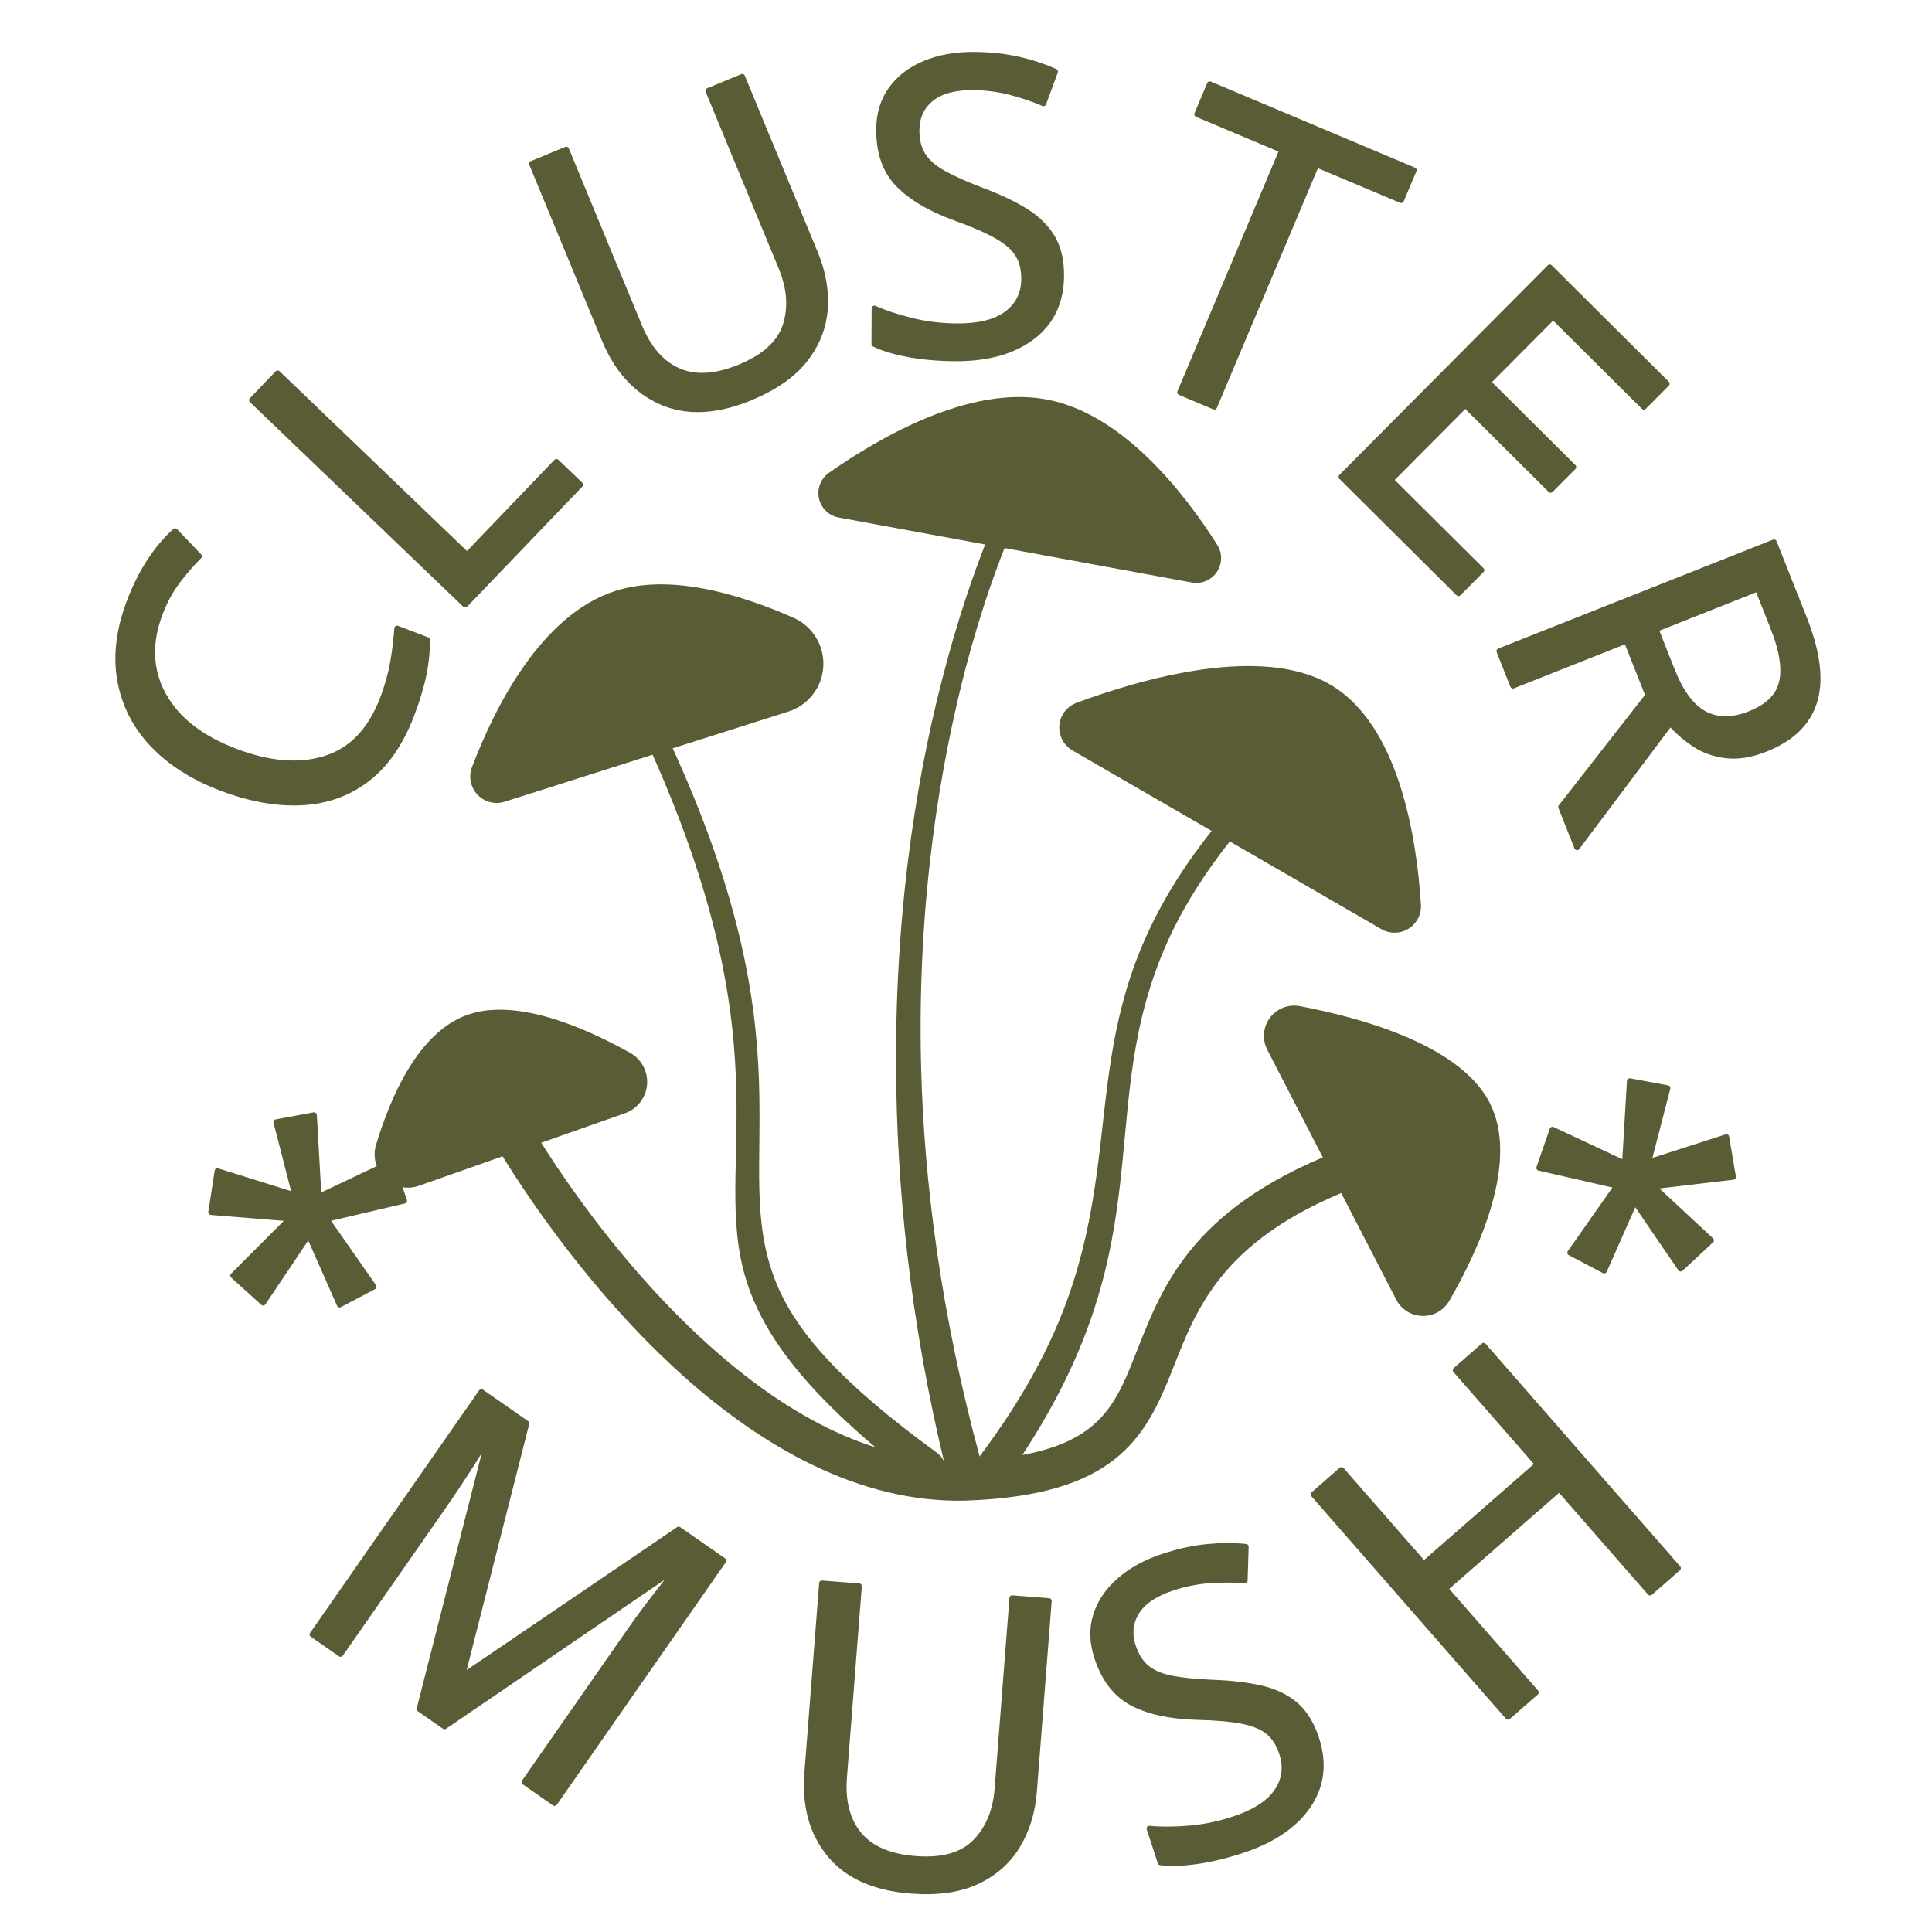
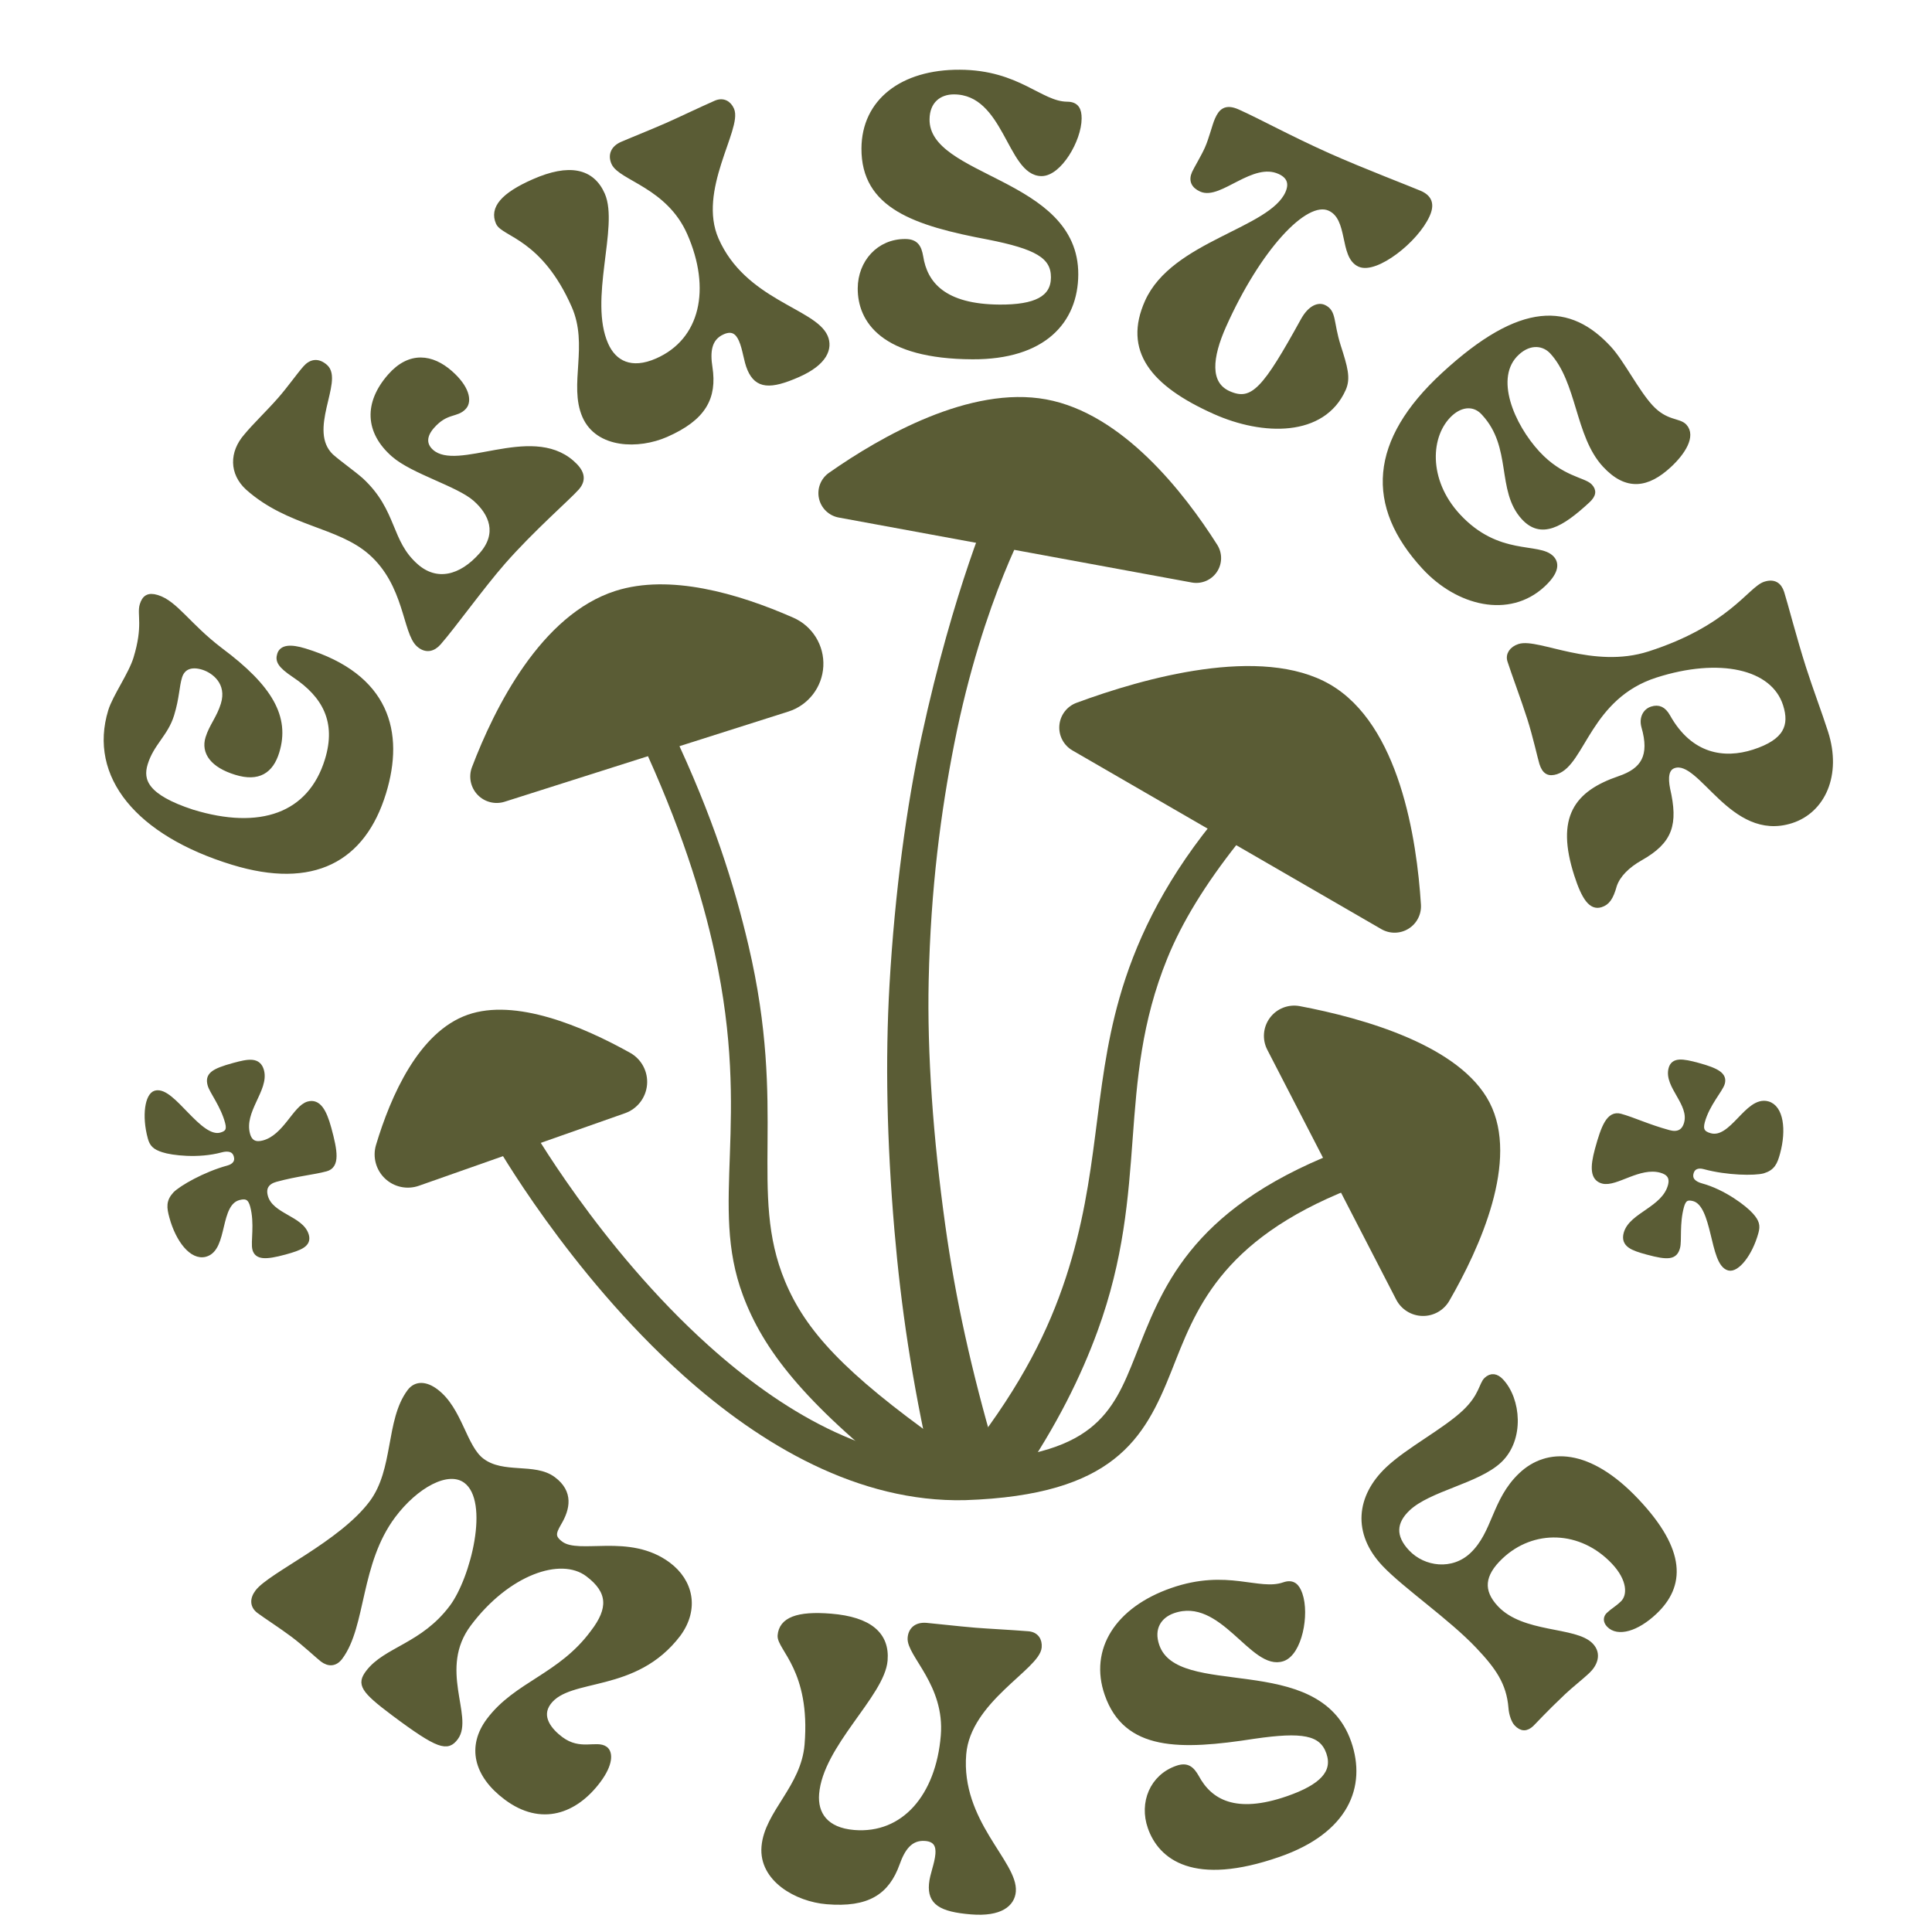
<svg xmlns="http://www.w3.org/2000/svg" width="100%" height="100%" viewBox="0 0 350 350" version="1.1" xml:space="preserve" style="fill-rule:evenodd;clip-rule:evenodd;stroke-linejoin:round;stroke-miterlimit:2;">
-   <g id="Grouped-Logo">
-     <g id="Text" transform="matrix(1,0,0,1,-224.602,-143.483)">
-       <g transform="matrix(0.357046,-0.934087,0.934087,0.357046,-95.1125,461.943)">
-         <text x="288px" y="300.061px" style="font-family:'Eckmannpsych-Small', 'Eckmannpsych', sans-serif;font-weight:300;font-size:75px;fill:#5a5c35;stroke:#5a5c35;stroke-width:1px;">C</text>
-       </g>
-       <g transform="matrix(0.692215,-0.721691,0.721691,0.692215,-92.8927,298.77)">
-         <text x="303.831px" y="258.292px" style="font-family:'Eckmannpsych-Small', 'Eckmannpsych', sans-serif;font-weight:300;font-size:75px;fill:#5a5c35;stroke:#5a5c35;stroke-width:1px;">L</text>
-       </g>
-       <g transform="matrix(0.924157,-0.382014,0.382014,0.924157,-60.6104,145.118)">
-         <text x="335.166px" y="225.203px" style="font-family:'Eckmannpsych-Small', 'Eckmannpsych', sans-serif;font-weight:300;font-size:75px;fill:#5a5c35;stroke:#5a5c35;stroke-width:1px;">U</text>
-       </g>
-       <g transform="matrix(0.999989,0.00475693,-0.00475693,0.999989,0.991736,-1.80119)">
-         <text x="379.139px" y="207.58px" style="font-family:'Eckmannpsych-Small', 'Eckmannpsych', sans-serif;font-weight:300;font-size:75px;fill:#5a5c35;stroke:#5a5c35;stroke-width:1px;">S</text>
-       </g>
-       <g transform="matrix(0.9215,0.388378,-0.388378,0.9215,113.845,-147.692)">
-         <text x="422.275px" y="207.778px" style="font-family:'Eckmannpsych-Small', 'Eckmannpsych', sans-serif;font-weight:300;font-size:75px;fill:#5a5c35;stroke:#5a5c35;stroke-width:1px;">T</text>
-       </g>
-       <g transform="matrix(0.709209,0.704998,-0.704998,0.709209,292.912,-260.664)">
-         <text x="462.436px" y="224.738px" style="font-family:'Eckmannpsych-Small', 'Eckmannpsych', sans-serif;font-weight:300;font-size:75px;fill:#5a5c35;stroke:#5a5c35;stroke-width:1px;">E</text>
-       </g>
-       <g transform="matrix(0.368503,0.929627,-0.929627,0.368503,548.404,-297.964)">
-         <text x="493.518px" y="254.671px" style="font-family:'Eckmannpsych-Small', 'Eckmannpsych', sans-serif;font-weight:300;font-size:75px;fill:#5a5c35;stroke:#5a5c35;stroke-width:1px;">R</text>
-       </g>
-       <g transform="matrix(0.328094,0.944645,-0.944645,0.328094,495.764,16.7908)">
-         <text x="236.079px" y="356.897px" style="font-family:'Eckmannpsych-Small', 'Eckmannpsych', sans-serif;font-weight:300;font-size:75px;fill:#5a5c35;stroke:#5a5c35;stroke-width:1px;">*</text>
-       </g>
-       <g transform="matrix(0.820469,0.571691,-0.571691,0.820469,298.332,-79.1717)">
-         <text x="275.222px" y="435.413px" style="font-family:'Eckmannpsych-Small', 'Eckmannpsych', sans-serif;font-weight:300;font-size:75px;fill:#5a5c35;stroke:#5a5c35;stroke-width:1px;">M</text>
-       </g>
-       <g transform="matrix(0.996989,0.0775478,-0.0775478,0.996989,38.5607,-26.6651)">
-         <text x="362.616px" y="483.169px" style="font-family:'Eckmannpsych-Small', 'Eckmannpsych', sans-serif;font-weight:300;font-size:75px;fill:#5a5c35;stroke:#5a5c35;stroke-width:1px;">U</text>
-       </g>
-       <g transform="matrix(0.950085,-0.31199,0.31199,0.950085,-129.383,158.85)">
-         <text x="431.755px" y="483.778px" style="font-family:'Eckmannpsych-Small', 'Eckmannpsych', sans-serif;font-weight:300;font-size:75px;fill:#5a5c35;stroke:#5a5c35;stroke-width:1px;">S</text>
-       </g>
-       <g transform="matrix(0.752874,-0.658165,0.658165,0.752874,-180.638,437.523)">
-         <text x="492.302px" y="459.306px" style="font-family:'Eckmannpsych-Small', 'Eckmannpsych', sans-serif;font-weight:300;font-size:75px;fill:#5a5c35;stroke:#5a5c35;stroke-width:1px;">H</text>
-       </g>
-       <g transform="matrix(0.328094,-0.944645,0.944645,0.328094,2.667,783.008)">
-         <text x="551.757px" y="389.629px" style="font-family:'Eckmannpsych-Small', 'Eckmannpsych', sans-serif;font-weight:300;font-size:75px;fill:#5a5c35;stroke:#5a5c35;stroke-width:1px;">*</text>
-       </g>
+   <g id="Expanded--USE-THIS-">
+     <g id="Text">
+       <path d="M34.839,147.158c-8.44,-2.75 -9.516,-5.729 -8.566,-8.833c1.138,-3.709 3.701,-5.325 4.79,-8.883c0.95,-3.103 0.902,-5.105 1.435,-6.846c0.556,-1.817 2.144,-2.407 4.267,-1.757c2.046,0.626 4.934,2.835 3.728,6.772c-0.763,2.491 -2.128,3.977 -2.777,6.096c-0.788,2.572 0.82,4.885 5.056,6.182c4.009,1.228 6.275,-0.23 7.341,-3.71c1.9,-6.205 -1.16,-11.611 -10.188,-18.349c-5.851,-4.439 -8.152,-8.538 -11.479,-9.557c-1.588,-0.486 -2.25,0.056 -2.644,1.343c-0.51,1.665 0.669,3.763 -1.139,9.666c-0.905,2.95 -3.784,6.951 -4.572,9.524c-3.595,11.74 4.97,22.136 22.077,27.375c14.538,4.452 23.574,-0.472 27.285,-12.59c3.336,-10.897 0.661,-21.068 -14.256,-25.636c-2.647,-0.81 -4.118,-0.599 -4.489,0.612c-0.324,1.059 -0.079,1.879 2.668,3.714c5.505,3.671 8.105,8.44 5.974,15.402c-3.108,10.15 -12.256,13.227 -24.511,9.475Z" style="fill:#5a5c35;fill-rule:nonzero;stroke:#5a5c35;stroke-width:1px;" />
+       <path d="M44.64,79.032c-2.608,2.974 -2.59,6.676 0.275,9.293c7.445,6.633 16.415,6.602 22.25,11.718c6.61,5.796 6.231,14.518 8.728,16.708c1.306,1.145 2.572,0.781 3.563,-0.35c2.61,-2.976 7.796,-10.212 11.661,-14.62c5.22,-5.953 11.851,-11.714 13.364,-13.439c1.408,-1.607 0.754,-3.022 -0.913,-4.483c-7.495,-6.573 -20.606,2.252 -25.429,-1.977c-1.489,-1.306 -1.376,-2.996 0.085,-4.663c2.612,-2.979 4.473,-1.978 5.83,-3.525c0.939,-1.071 0.501,-3.454 -2.533,-6.114c-3.271,-2.868 -7.237,-3.504 -10.836,0.601c-4.281,4.882 -4.053,10.021 0.645,14.141c3.511,3.081 11.682,5.294 14.779,8.009c2.977,2.611 4.568,6.323 1.173,10.195c-3.76,4.288 -8.239,5.312 -11.931,2.075c-5.062,-4.439 -3.79,-9.854 -9.942,-15.565c-1.606,-1.408 -3.837,-2.943 -5.443,-4.351c-4.909,-4.726 1.8,-13.699 -1.057,-16.204c-1.31,-1.148 -2.532,-0.955 -3.576,0.236c-1.202,1.37 -2.844,3.723 -4.567,5.688c-2.141,2.442 -4.573,4.735 -6.126,6.627Z" style="fill:#5a5c35;fill-rule:nonzero;stroke:#5a5c35;stroke-width:1px;" />
+       <path d="M96.735,32.924c-5.644,2.481 -7.534,4.869 -6.42,7.405c0.924,2.101 8.237,2.604 13.715,15.067c3.154,7.173 -0.533,14.328 1.951,19.979c2.358,5.364 9.686,5.513 14.681,3.317c6.815,-2.996 8.737,-6.692 7.909,-12.118c-0.429,-2.749 -0.265,-5.327 2.345,-6.475c1.813,-0.797 2.797,0.067 3.402,1.443c0.762,1.733 0.875,3.759 1.576,5.353c1.306,2.971 3.562,3.189 8.632,0.961c4.925,-2.165 5.835,-4.813 4.943,-6.842c-2.068,-4.705 -14.785,-6.29 -19.756,-17.595c-3.95,-8.987 4.262,-20.207 2.797,-23.541c-0.51,-1.16 -1.545,-1.743 -2.849,-1.169c-2.754,1.211 -6.753,3.131 -8.782,4.023c-2.892,1.271 -6.865,2.855 -8.17,3.429c-1.667,0.733 -2.051,2.026 -1.477,3.33c1.21,2.754 9.937,4.106 13.729,12.731c4.428,10.074 2.434,19.511 -5.904,23.177c-4.713,2.072 -7.858,0.428 -9.355,-2.979c-3.602,-8.193 1.914,-21.426 -0.602,-27.15c-1.879,-4.275 -5.985,-5.151 -12.365,-2.346Z" style="fill:#5a5c35;fill-rule:nonzero;stroke:#5a5c35;stroke-width:1px;" />
+       <path d="M173.878,13.131c-10.449,-0.049 -17.277,5.292 -17.317,13.765c-0.049,10.373 9.111,13.505 22.561,16.024c8.545,1.704 11.785,3.382 11.766,7.341c-0.019,3.88 -3.353,5.448 -9.768,5.418c-10.217,-0.049 -13.602,-4.262 -14.369,-9.175c-0.309,-1.744 -0.858,-2.697 -2.756,-2.706c-4.746,-0.022 -8.086,3.763 -8.109,8.435c-0.027,5.698 3.976,12.281 20.281,12.358c12.91,0.062 18.632,-6.475 18.672,-14.865c0.082,-17.184 -26.994,-17.075 -26.942,-28.082c0.016,-3.405 2.242,-5.057 4.935,-5.044c9.504,0.045 10.067,14.776 15.849,14.804c3.165,0.011 6.749,-6.063 6.767,-9.939c0.008,-1.582 -0.463,-2.533 -2.121,-2.541c-4.904,-0.033 -8.837,-5.742 -19.449,-5.793Z" style="fill:#5a5c35;fill-rule:nonzero;stroke:#5a5c35;stroke-width:1px;" />
+       <path d="M240.88,37.704c3.975,1.777 2.184,8.696 5.436,10.149c2.891,1.293 10.162,-4.305 12.227,-8.926c0.839,-1.876 0.431,-3.098 -1.304,-3.873c-1.301,-0.581 -10.558,-4.122 -16.557,-6.803c-7.153,-3.197 -12.637,-6.244 -16.465,-7.955c-2.24,-1.001 -3.013,-0.048 -3.658,1.396c-0.484,1.082 -1.05,3.513 -1.825,5.248c-0.679,1.518 -2.002,3.702 -2.325,4.425c-0.582,1.302 -0.15,2.275 1.223,2.889c3.323,1.485 9.116,-5.467 14.172,-3.207c1.805,0.806 2.325,2.166 1.517,3.974c-3.069,6.868 -20.685,9.056 -25.435,19.683c-3.877,8.675 0.853,14.767 12.195,19.836c8.746,3.909 19.561,4.157 23.244,-4.084c0.872,-1.952 0.33,-3.843 -0.94,-7.793c-1.357,-4.336 -0.726,-6.136 -2.605,-6.975c-0.868,-0.388 -2.34,-0.005 -3.655,2.356c-6.803,12.312 -9.084,15.282 -13.565,13.279c-3.976,-1.776 -3.443,-6.656 -0.89,-12.367c6.171,-13.808 14.729,-23.255 19.21,-21.252Z" style="fill:#5a5c35;fill-rule:nonzero;stroke:#5a5c35;stroke-width:1px;" />
+       <path d="M258.067,102.705c6.067,6.575 15.272,8.853 21.38,3.217c2.213,-2.042 2.671,-3.649 1.651,-4.755c-2.308,-2.502 -9.761,0.174 -17.008,-7.681c-5.959,-6.459 -5.509,-14.737 -1.378,-18.549c2.038,-1.88 4.508,-2.005 6.168,-0.09c5.631,6.115 2.633,13.944 7.196,18.89c3.114,3.375 6.664,1.391 11.489,-3.061c1.165,-1.074 1.138,-1.804 0.441,-2.56c-1.074,-1.164 -5.215,-1.329 -9.51,-5.984c-4.563,-4.945 -8.519,-13.79 -3.687,-18.249c2.387,-2.202 4.948,-1.764 6.397,-0.193c4.989,5.415 4.601,15.144 9.54,20.497c3.973,4.305 7.694,3.672 11.59,0.078c2.557,-2.36 4.357,-5.313 2.8,-7c-1.02,-1.105 -3.395,-0.53 -6.133,-3.497c-2.577,-2.793 -5.221,-8.108 -7.53,-10.61c-7.086,-7.681 -15.733,-8.307 -29.933,4.795c-12.975,11.972 -13.78,23.58 -3.473,34.752Z" style="fill:#5a5c35;fill-rule:nonzero;stroke:#5a5c35;stroke-width:1px;" />
+       <path d="M322.743,107.399c-0.459,-1.432 -1.403,-2.044 -2.983,-1.537c-2.634,0.844 -6.344,7.937 -20.969,12.627c-10.252,3.288 -20.227,-2.409 -23.544,-1.346c-1.357,0.435 -2.02,1.479 -1.681,2.535c0.749,2.337 2.425,6.786 3.583,10.397c1.04,3.243 1.945,7.361 2.211,8.191c0.508,1.584 1.281,1.919 2.562,1.508c4.75,-1.523 5.862,-13.609 17.999,-17.501c11.534,-3.699 21.35,-1.606 23.576,5.333c1.233,3.847 0.174,6.765 -5.782,8.675c-5.352,1.716 -11.527,0.868 -15.625,-6.468c-0.76,-1.331 -1.631,-1.716 -2.837,-1.329c-1.131,0.362 -1.821,1.58 -1.414,3.111c1.564,5.396 -0.093,8.004 -4.442,9.481c-7.791,2.665 -11.043,7.043 -7.734,17.363c1.378,4.296 2.661,5.963 4.319,5.431c1.131,-0.363 1.791,-1.156 2.444,-3.527c0.647,-1.871 2.344,-3.578 4.738,-4.927c5.419,-3.067 6.355,-6.109 4.902,-12.455c-0.403,-2.034 -0.31,-3.818 1.198,-4.301c4.978,-1.587 10.462,13.439 21.242,9.982c5.653,-1.813 8.649,-8.257 6.185,-15.941c-1.161,-3.619 -2.645,-7.469 -3.975,-11.617c-1.669,-5.205 -3.369,-11.8 -3.973,-13.685Z" style="fill:#5a5c35;fill-rule:nonzero;stroke:#5a5c35;stroke-width:1px;" />
+       <path d="M42.846,209.404c0.314,1.149 -0.381,1.914 -1.526,2.226c-4.201,1.145 -8.452,3.614 -9.542,4.73c-1.202,1.311 -1.085,2.344 -0.607,4.098c1.145,4.201 3.651,7.374 6.019,6.729c3.666,-0.999 2.015,-9.165 6.063,-10.268c1.452,-0.396 2.153,0.069 2.548,1.521c0.875,3.208 0.083,6.624 0.416,7.846c0.374,1.375 1.798,1.479 5.378,0.503c2.903,-0.791 4.291,-1.416 3.875,-2.943c-0.853,-3.132 -6.45,-3.494 -7.428,-7.084c-0.458,-1.68 0.327,-2.714 1.931,-3.152c3.819,-1.04 6.79,-1.276 9.082,-1.901c1.986,-0.541 1.626,-3.065 0.483,-7.26c-0.875,-3.21 -1.909,-4.895 -3.666,-4.416c-2.367,0.645 -4.118,5.963 -8.09,7.046c-1.451,0.395 -2.536,0.027 -2.972,-1.574c-1.166,-4.277 3.438,-8.156 2.523,-11.515c-0.541,-1.985 -2.263,-1.68 -4.936,-0.951c-3.886,1.059 -4.754,1.787 -4.297,3.467c0.334,1.223 2.305,3.64 3.159,6.771c0.395,1.451 -0.015,2.055 -1.237,2.389c-3.971,1.082 -8.782,-8.438 -11.837,-7.605c-1.375,0.374 -2.028,3.999 -0.925,8.047c0.313,1.145 0.785,1.673 2.312,2.16c1.624,0.539 6.378,1.123 10.426,0.02c1.299,-0.354 2.494,-0.186 2.848,1.116Z" style="fill:#5a5c35;fill-rule:nonzero;stroke:#5a5c35;stroke-width:1px;" />
+       <path d="M87.296,264.664c-3.295,-2.471 -4.001,-9.321 -8.37,-12.589c-1.775,-1.328 -3.548,-1.469 -4.685,0.051c-3.932,5.256 -2.369,14.136 -6.874,20.159c-5.548,7.417 -18.366,13.053 -20.69,16.16c-0.948,1.267 -0.884,2.502 0.258,3.356c1.267,0.948 4.008,2.702 6.159,4.311c2.153,1.611 4.707,4.015 5.341,4.49c1.142,0.854 2.266,0.805 3.166,-0.398c4.265,-5.702 3.138,-17.022 9.59,-25.646c4.032,-5.391 9.936,-8.787 13.234,-6.32c4.947,3.701 1.275,17.866 -2.52,22.939c-5.264,7.038 -12.025,7.613 -15.2,11.857c-1.516,2.027 -1.024,3.087 4.614,7.305c8.303,6.21 9.743,6.399 11.212,4.435c2.796,-3.738 -3.723,-12.468 2.347,-20.582c6.973,-9.322 16.664,-12.754 21.612,-9.053c4.181,3.128 4.245,6.341 0.956,10.606c-5.866,7.974 -13.871,9.305 -18.849,15.959c-3.507,4.688 -2.316,9.827 3.133,13.903c6.34,4.743 12.461,2.505 16.632,-3.07c2.228,-2.979 2.163,-5.006 1.276,-5.669c-1.523,-1.139 -4.577,0.829 -8.063,-1.779c-1.965,-1.47 -4.201,-4.032 -2.209,-6.696c3.796,-5.073 15.612,-1.97 23.502,-12.385c3.347,-4.607 2.184,-9.527 -1.81,-12.515c-7.092,-5.305 -16.131,-1.29 -19.493,-3.805c-1.586,-1.187 -1.366,-2.01 -0.37,-3.738c1.596,-2.665 2.192,-5.577 -0.971,-7.943c-3.423,-2.561 -9.058,-0.449 -12.928,-3.343Z" style="fill:#5a5c35;fill-rule:nonzero;stroke:#5a5c35;stroke-width:1px;" />
+       <path d="M150.545,292.831c-6.144,-0.508 -8.944,0.691 -9.172,3.452c-0.189,2.288 6.001,6.214 4.881,19.782c-0.645,7.809 -7.295,12.343 -7.803,18.496c-0.482,5.839 5.89,9.46 11.327,9.909c7.42,0.613 10.871,-1.722 12.728,-6.886c0.932,-2.622 2.304,-4.811 5.146,-4.576c1.973,0.163 2.428,1.391 2.304,2.889c-0.156,1.887 -1.022,3.722 -1.165,5.457c-0.267,3.234 1.613,4.501 7.132,4.957c5.362,0.443 7.423,-1.452 7.606,-3.661c0.422,-5.121 -10.004,-12.573 -8.988,-24.881c0.808,-9.784 13.374,-15.737 13.673,-19.366c0.104,-1.262 -0.528,-2.268 -1.948,-2.385c-2.998,-0.247 -7.428,-0.464 -9.638,-0.647c-3.148,-0.26 -7.395,-0.759 -8.816,-0.876c-1.816,-0.15 -2.769,0.804 -2.886,2.224c-0.247,2.998 6.782,8.344 6.006,17.733c-0.905,10.967 -7.154,18.315 -16.231,17.566c-5.131,-0.424 -7.113,-3.367 -6.807,-7.076c0.736,-8.92 11.891,-17.926 12.405,-24.158c0.384,-4.654 -2.808,-7.38 -9.754,-7.953Z" style="fill:#5a5c35;fill-rule:nonzero;stroke:#5a5c35;stroke-width:1px;" />
+       <path d="M212.344,288.155c-9.868,3.436 -14.525,10.748 -11.739,18.749c3.411,9.797 13.092,9.697 26.612,7.589c8.624,-1.243 12.238,-0.74 13.54,2.999c1.276,3.665 -1.345,6.254 -7.403,8.364c-9.649,3.359 -14.245,0.515 -16.607,-3.861c-0.871,-1.541 -1.707,-2.257 -3.499,-1.632c-4.482,1.56 -6.37,6.242 -4.834,10.654c1.874,5.382 7.842,10.254 23.241,4.892c12.191,-4.245 15.407,-12.315 12.648,-20.239c-5.65,-16.228 -31.141,-7.1 -34.761,-17.495c-1.119,-3.216 0.428,-5.515 2.971,-6.401c8.976,-3.125 14.417,10.576 19.878,8.675c2.988,-1.044 4.342,-7.965 3.068,-11.626c-0.521,-1.494 -1.281,-2.234 -2.848,-1.689c-4.634,1.603 -10.245,-2.469 -20.267,1.021Z" style="fill:#5a5c35;fill-rule:nonzero;stroke:#5a5c35;stroke-width:1px;" />
+       <path d="M266.713,281.716c-3.512,3.318 -8.814,2.665 -11.805,-0.5c-2.67,-2.826 -2.483,-5.51 0.108,-7.957c3.856,-3.645 12.634,-4.964 16.606,-8.717c4.082,-3.862 3.39,-11.043 0.293,-14.32c-0.869,-0.92 -1.761,-1.058 -2.624,-0.243c-0.862,0.815 -0.868,2.996 -3.916,5.876c-3.627,3.427 -10.161,6.774 -13.903,10.309c-5.296,5.005 -5.981,11.527 -0.654,17.165c3.757,3.975 12.046,9.635 16.994,14.871c3.534,3.74 5.581,6.598 5.957,11.145c0.077,1.234 0.547,2.423 0.982,2.884c0.925,0.978 1.765,0.946 2.686,0.076c0.46,-0.435 2.26,-2.449 5.765,-5.761c1.322,-1.249 3.263,-2.77 4.356,-3.804c1.324,-1.251 2.105,-3.077 0.637,-4.631c-2.828,-2.992 -12.387,-1.692 -17.172,-6.755c-2.936,-3.108 -2.626,-6.124 0.828,-9.388c5.814,-5.494 14.603,-5.303 20.53,0.969c2.942,3.113 3.08,6.142 1.584,7.557c-1.094,1.033 -1.66,1.241 -2.523,2.057c-0.461,0.435 -0.592,1.104 0.059,1.793c1.574,1.665 4.958,0.75 8.239,-2.351c5.002,-4.726 5.294,-10.981 -3.299,-20.076c-8.643,-9.146 -16.143,-9.136 -20.858,-4.681c-4.893,4.624 -4.668,10.511 -8.87,14.482Z" style="fill:#5a5c35;fill-rule:nonzero;stroke:#5a5c35;stroke-width:1px;" />
+       <path d="M306.321,212.459c0.313,-1.149 1.299,-1.456 2.445,-1.144c4.201,1.145 9.116,1.174 10.623,0.765c1.7,-0.519 2.123,-1.469 2.601,-3.223c1.145,-4.2 0.596,-8.207 -1.772,-8.852c-3.666,-0.999 -6.387,6.875 -10.435,5.772c-1.451,-0.396 -1.819,-1.153 -1.424,-2.604c0.875,-3.208 3.291,-5.75 3.624,-6.972c0.374,-1.374 -0.799,-2.187 -4.38,-3.162c-2.902,-0.792 -4.416,-0.958 -4.832,0.57c-0.854,3.131 3.785,6.283 2.807,9.873c-0.458,1.68 -1.659,2.173 -3.263,1.736c-3.819,-1.041 -6.5,-2.346 -8.791,-2.97c-1.986,-0.541 -2.957,1.817 -4.1,6.012c-0.875,3.209 -0.839,5.186 0.917,5.664c2.368,0.646 6.575,-3.049 10.547,-1.966c1.451,0.395 2.199,1.263 1.763,2.864c-1.166,4.277 -7.102,5.284 -8.017,8.643c-0.541,1.985 1.098,2.596 3.771,3.324c3.886,1.059 5.004,0.872 5.461,-0.808c0.334,-1.223 -0.139,-4.306 0.714,-7.437c0.396,-1.451 1.056,-1.764 2.278,-1.431c3.971,1.083 3.286,11.727 6.341,12.56c1.375,0.374 3.777,-2.417 4.88,-6.466c0.312,-1.145 0.173,-1.84 -0.896,-3.034c-1.126,-1.288 -4.926,-4.204 -8.974,-5.307c-1.299,-0.354 -2.243,-1.105 -1.888,-2.407Z" style="fill:#5a5c35;fill-rule:nonzero;stroke:#5a5c35;stroke-width:1px;" />
    </g>
-     <g id="Mushroom-Group">
+     <g id="Mushrooms">
      <path d="M150.167,85.661c-1.48,1.042 -2.19,2.869 -1.802,4.637c0.387,1.768 1.797,3.131 3.577,3.458c16.175,2.977 48.063,8.844 63.963,11.77c1.756,0.323 3.536,-0.423 4.537,-1.902c1,-1.479 1.031,-3.409 0.077,-4.919c-6.017,-9.493 -17.177,-23.808 -30.998,-26.351c-13.767,-2.533 -29.882,6.666 -39.354,13.307Z" style="fill:#5a5c35;" />
      <path d="M85.504,138.976c-0.652,1.717 -0.265,3.656 0.997,4.99c1.262,1.335 3.176,1.829 4.927,1.273c12.322,-3.916 34.919,-11.097 51.393,-16.333c3.612,-1.147 6.134,-4.413 6.332,-8.197c0.198,-3.785 -1.97,-7.295 -5.443,-8.813c-10.111,-4.443 -22.41,-7.962 -32.185,-4.856c-13.535,4.302 -21.94,21.214 -26.021,31.936Z" style="fill:#5a5c35;" />
      <path d="M195.018,127.322c-1.738,0.644 -2.947,2.233 -3.104,4.08c-0.157,1.846 0.766,3.617 2.37,4.545c14.163,8.194 42.537,24.608 55.963,32.376c1.525,0.882 3.413,0.855 4.912,-0.072c1.499,-0.927 2.367,-2.602 2.259,-4.362c-0.751,-11.9 -3.895,-32.617 -16.49,-39.904c-12.425,-7.187 -33.771,-1.146 -45.91,3.337Z" style="fill:#5a5c35;" />
      <path d="M235.462,182.269c-2.059,-0.384 -4.157,0.438 -5.406,2.118c-1.25,1.681 -1.434,3.926 -0.474,5.788c6.334,12.276 17.285,33.5 23.349,45.253c0.919,1.782 2.736,2.92 4.74,2.968c2.004,0.049 3.875,-0.999 4.88,-2.734c5.527,-9.571 12.722,-25.415 7.305,-35.914c-5.339,-10.347 -22.813,-15.288 -34.394,-17.479Z" style="fill:#5a5c35;" />
      <path d="M68.112,207.44c-0.636,2.167 -0.006,4.508 1.633,6.063c1.639,1.554 4.01,2.06 6.141,1.31c10.415,-3.66 26.47,-9.315 37.33,-13.14c2.23,-0.785 3.795,-2.802 4.002,-5.157c0.207,-2.355 -0.982,-4.614 -3.041,-5.776c-8.655,-4.828 -20.791,-9.956 -29.467,-6.9c-8.848,3.117 -13.927,14.685 -16.598,23.6Z" style="fill:#5a5c35;" />
-       <path d="M181.752,91.035c0.436,-0.862 1.489,-1.208 2.351,-0.772c0.862,0.436 1.208,1.489 0.773,2.351c-0,0 -2.469,4.889 -5.589,13.981c-1.386,4.038 -2.894,8.901 -4.377,14.526c-4.484,17.308 -8.775,41.818 -8.053,71.775c0.513,21.277 3.627,45.278 10.726,71.384c0.447,1.737 -0.6,3.51 -2.337,3.958c-1.737,0.447 -3.511,-0.6 -3.958,-2.337c-6.508,-26.763 -8.873,-51.274 -8.963,-72.94c-0.128,-30.425 4.337,-55.25 9.116,-72.763c1.533,-5.713 3.094,-10.65 4.515,-14.752c3.246,-9.37 5.796,-14.411 5.796,-14.411Z" style="fill:#5a5c35;" />
-       <path d="M220.109,149.776c0.644,-0.81 1.825,-0.944 2.635,-0.3c0.809,0.644 0.944,1.825 0.299,2.635c-5.87,7.407 -9.836,14.224 -12.509,20.748c-12.448,30.378 0.929,53.78 -28.108,94.781c-1.014,1.395 -2.97,1.705 -4.365,0.691c-1.395,-1.013 -1.705,-2.969 -0.691,-4.365c8.957,-11.896 14.084,-22.275 17.113,-31.845c9.346,-29.521 0.347,-51.031 25.626,-82.345Z" style="fill:#5a5c35;" />
-       <path d="M116.618,133.176c-0.44,-0.937 -0.036,-2.054 0.901,-2.494c0.937,-0.439 2.054,-0.036 2.494,0.901c28.121,59.015 11.63,78.741 20.604,100.804c3.655,8.986 11.826,18.219 29.28,30.915c1.38,1.035 1.661,2.995 0.626,4.375c-1.034,1.38 -2.994,1.661 -4.374,0.627c-18.261,-14.099 -26.447,-24.407 -30.159,-34.089c-8.526,-22.238 8.05,-41.702 -19.372,-101.039Z" style="fill:#5a5c35;" />
-       <path d="M89.477,206.853c-0.986,-1.741 -0.372,-3.955 1.37,-4.94c1.741,-0.986 3.955,-0.372 4.94,1.369c0,0 12.792,22.6 32.686,40.463c12.88,11.564 28.752,21.245 46.139,20.859c11.518,-0.382 18.348,-2.444 22.763,-5.891c4.308,-3.364 6.191,-7.97 8.197,-13.015c4.77,-11.995 9.6,-26.407 36.511,-37.029c1.861,-0.734 3.968,0.18 4.703,2.042c0.734,1.861 -0.18,3.968 -2.041,4.703c-23.933,9.445 -28.193,22.296 -32.436,32.963c-2.5,6.286 -5.104,11.859 -10.472,16.051c-5.259,4.106 -13.287,6.972 -27.017,7.423c-0.013,0.001 -0.025,0.001 -0.037,0.002c-19.212,0.434 -36.914,-9.928 -51.154,-22.713c-20.79,-18.666 -34.152,-42.287 -34.152,-42.287Z" style="fill:#5a5c35;" />
+       <path d="M179.75,90.794c0.389,-0.769 3.499,-0.753 4.269,-0.364c0.769,0.389 3.247,2.089 2.858,2.859c0,-0 -8.76,14.909 -14.004,41.452c-2.414,12.222 -4.271,26.21 -4.633,42.871c-0.29,13.319 0.81,28.577 2.993,44.269c1.872,13.457 4.707,26.259 9.043,41.173c0.645,2.505 -2.166,5.931 -4.672,6.576c-2.505,0.645 -6.256,-1.408 -6.901,-3.913c-3.493,-15.543 -5.487,-28.994 -6.672,-42.879c-1.374,-16.093 -1.667,-30.821 -0.892,-44.381c0.966,-16.893 3.126,-32.606 5.797,-44.97c5.826,-26.969 12.814,-42.693 12.814,-42.693Z" style="fill:#5a5c35;" />
+       <path d="M219.486,149.211c0.537,-0.675 2.388,-0.028 3.063,0.509c0.675,0.537 2.197,2.389 1.66,3.064c-5.88,7.44 -10.075,14.282 -12.739,20.835c-9.402,23.119 -3.129,41.472 -12.626,67.485c-2.994,8.201 -7.366,17.113 -14.153,27.059c-1.183,1.628 -5.308,1.772 -6.936,0.59c-1.628,-1.183 -2.857,-4.658 -1.674,-6.286c9.073,-11.768 13.887,-21.507 17.009,-31.024c6.128,-18.681 4.898,-33.751 9.696,-50.61c2.737,-9.617 7.572,-20.26 16.7,-31.622Z" style="fill:#5a5c35;" />
+       <path d="M116.033,134.02c-0.366,-0.781 0.838,-2.688 1.618,-3.055c0.781,-0.366 3.773,0.634 4.139,1.415c7.398,15.602 11.226,27.938 13.789,38.834c7.105,30.208 -0.066,44.823 6.645,60.921c3.723,8.93 10.675,16.52 28.202,29.016c1.61,1.206 1.721,5.229 0.514,6.839c-1.207,1.61 -5.663,1.457 -7.273,0.25c-18.184,-14.318 -25.428,-23.811 -29.068,-33.556c-6.2,-16.602 1.578,-31.133 -5.099,-61.95c-2.329,-10.753 -6.316,-23.321 -13.467,-38.714Z" style="fill:#5a5c35;" />
+       <path d="M89.55,206.812c-0.963,-1.701 -0.364,-3.864 1.338,-4.827c1.701,-0.962 3.864,-0.363 4.826,1.339c0,-0 12.798,22.611 32.703,40.483c12.896,11.579 28.789,21.268 46.197,20.88c11.544,-0.382 18.388,-2.454 22.812,-5.908c4.321,-3.374 6.212,-7.991 8.224,-13.051c4.764,-11.979 9.587,-26.373 36.464,-36.981c1.818,-0.717 3.876,0.176 4.594,1.994c0.718,1.819 -0.176,3.877 -1.994,4.595c-23.967,9.459 -28.234,22.328 -32.482,33.01c-2.495,6.272 -5.09,11.834 -10.447,16.016c-5.249,4.098 -13.263,6.956 -26.968,7.406c-0.012,0 -0.024,0.001 -0.036,0.001c-19.191,0.434 -36.872,-9.92 -51.096,-22.691c-20.779,-18.657 -34.135,-42.266 -34.135,-42.266Z" style="fill:#5a5c35;" />
    </g>
  </g>
</svg>
